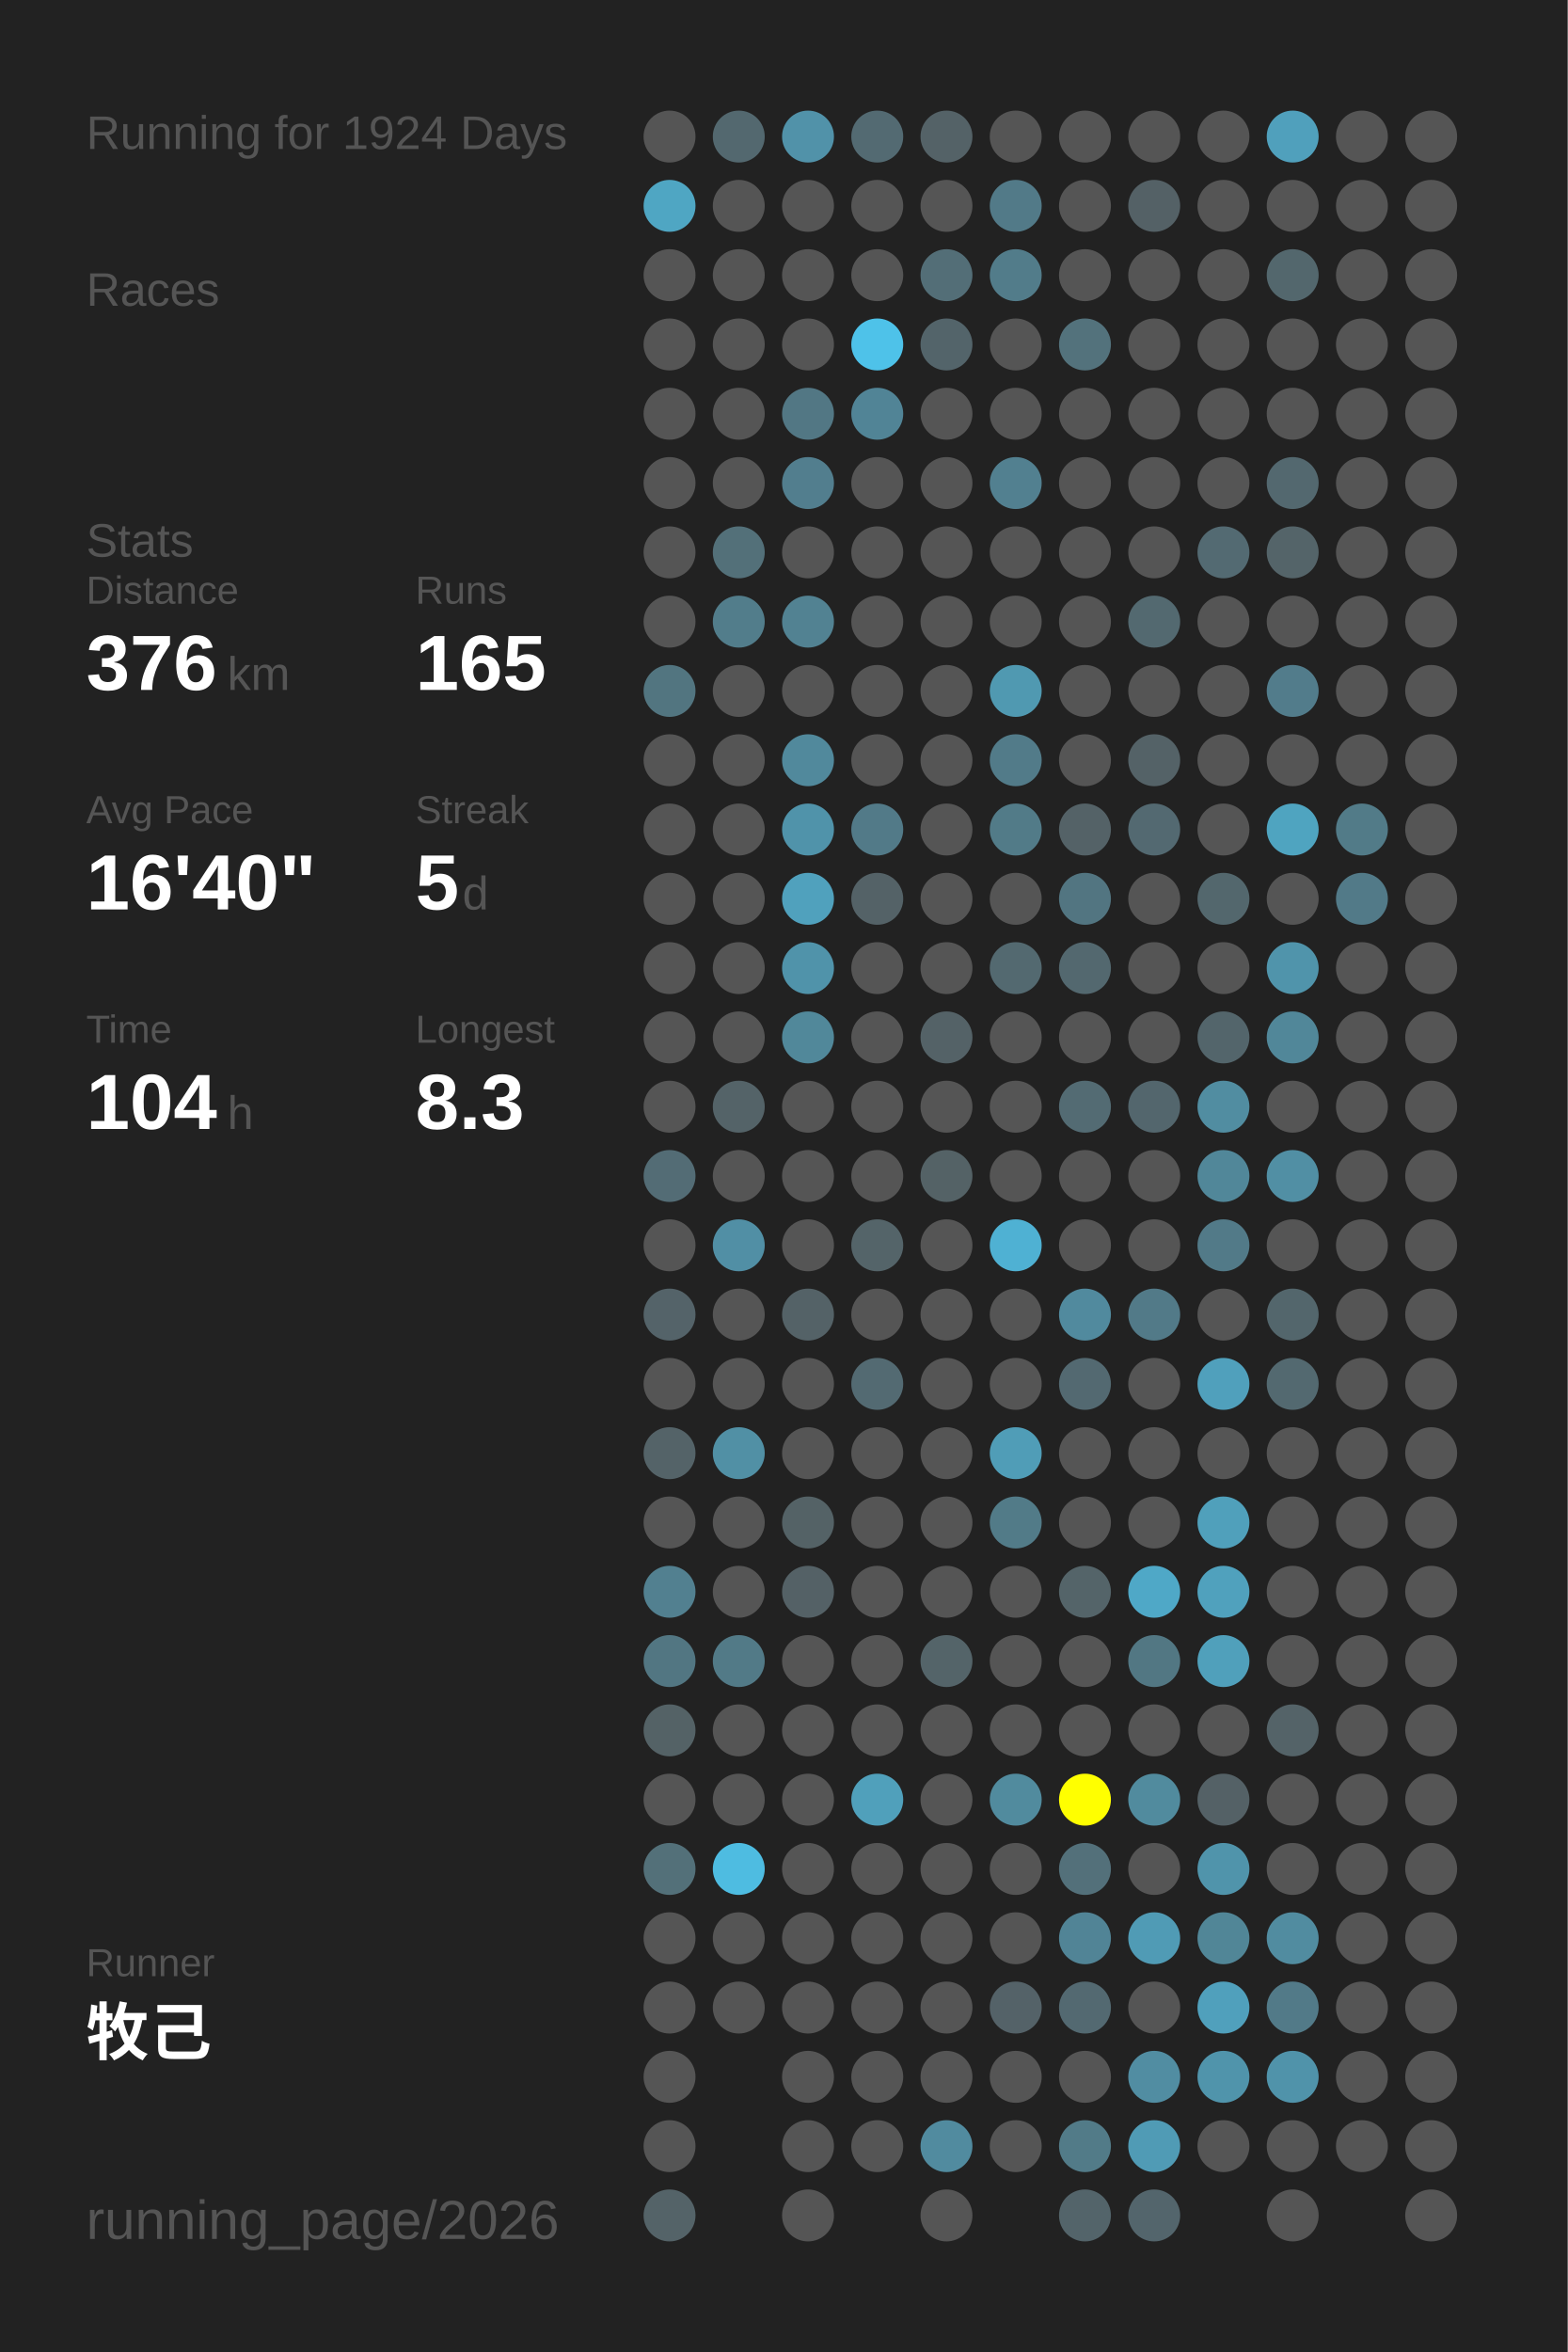
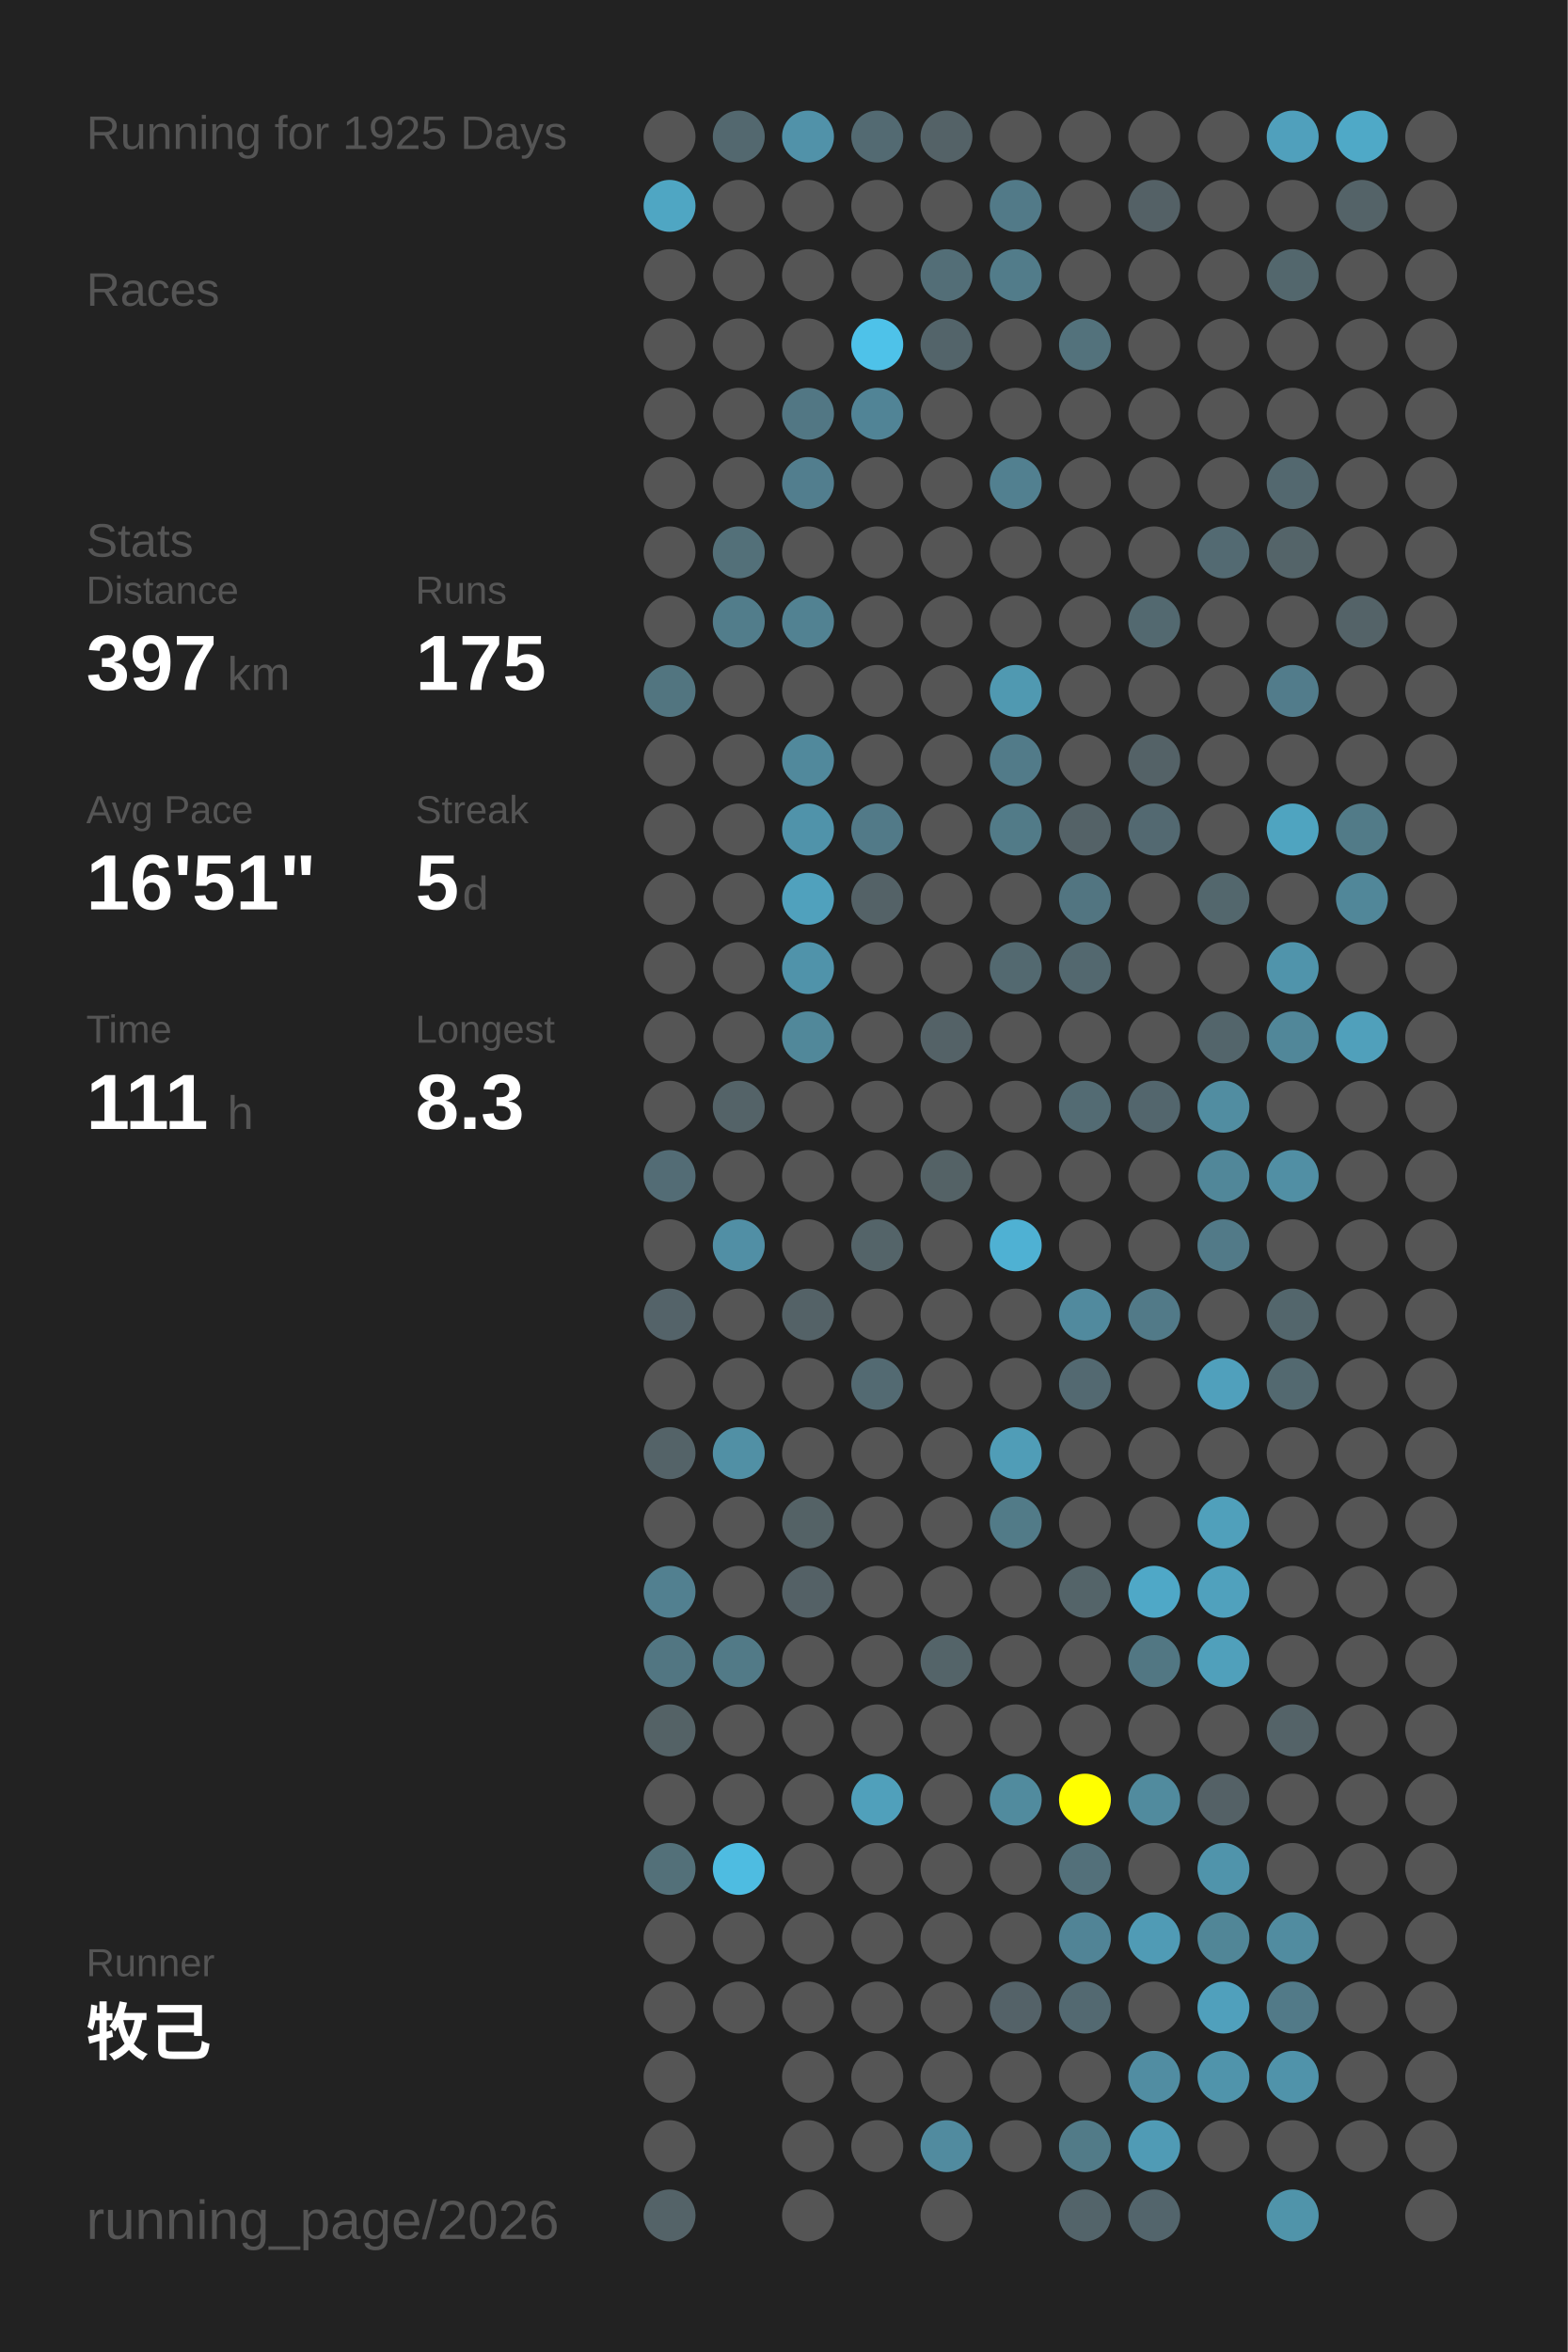
<svg xmlns="http://www.w3.org/2000/svg" baseProfile="full" height="300mm" version="1.1" viewBox="0,0,200,300" width="200mm">
  <defs />
  <rect fill="#222222" height="300" width="200" x="0" y="0" />
-   <text fill="#555555" style="font-size:6px; font-family:Arial;" x="11" y="19">Running for 1924 Days</text>
+   <text fill="#555555" style="font-size:6px; font-family:Arial;" x="11" y="19">Running for 1925 Days</text>
  <text fill="#555555" style="font-size:6px; font-family:Arial;" x="11" y="39">Races</text>
  <text fill="#555555" style="font-size:6px; font-family:Arial;" x="11" y="71">Stats</text>
  <text fill="#555555" style="font-size:5px; font-family:Arial;" x="11" y="77">Distance</text>
-   <text fill="#FFFFFF" style="font-size:10px; font-family:Arial; font-weight:bold;" x="11" y="88">376</text>
+   <text fill="#FFFFFF" style="font-size:10px; font-family:Arial; font-weight:bold;" x="11" y="88">397</text>
  <text fill="#555555" style="font-size:6px; font-family:Arial;" x="29" y="88">km</text>
  <text fill="#555555" style="font-size:5px; font-family:Arial;" x="53" y="77">Runs</text>
-   <text fill="#FFFFFF" style="font-size:10px; font-family:Arial; font-weight:bold;" x="53" y="88">165</text>
+   <text fill="#FFFFFF" style="font-size:10px; font-family:Arial; font-weight:bold;" x="53" y="88">175</text>
  <text fill="#555555" style="font-size:5px; font-family:Arial;" x="11" y="105">Avg Pace</text>
-   <text fill="#FFFFFF" style="font-size:10px; font-family:Arial; font-weight:bold;" x="11" y="116">16'40"</text>
+   <text fill="#FFFFFF" style="font-size:10px; font-family:Arial; font-weight:bold;" x="11" y="116">16'51"</text>
  <text fill="#555555" style="font-size:5px; font-family:Arial;" x="53" y="105">Streak</text>
  <text fill="#FFFFFF" style="font-size:10px; font-family:Arial; font-weight:bold;" x="53" y="116">5</text>
  <text fill="#555555" style="font-size:6px; font-family:Arial;" x="59" y="116">d</text>
  <text fill="#555555" style="font-size:5px; font-family:Arial;" x="11" y="133">Time</text>
-   <text fill="#FFFFFF" style="font-size:10px; font-family:Arial; font-weight:bold;" x="11" y="144">104</text>
+   <text fill="#FFFFFF" style="font-size:10px; font-family:Arial; font-weight:bold;" x="11" y="144">111</text>
  <text fill="#555555" style="font-size:6px; font-family:Arial;" x="29" y="144">h</text>
  <text fill="#555555" style="font-size:5px; font-family:Arial;" x="53" y="133">Longest</text>
  <text fill="#FFFFFF" style="font-size:10px; font-family:Arial; font-weight:bold;" x="53" y="144">8.3</text>
  <text fill="#555555" style="font-size:5px; font-family:Arial;" x="11" y="252.065">Runner</text>
  <text fill="#FFFFFF" style="font-size:8px; font-family:Arial; font-weight:bold;" x="11" y="262.065">牧己</text>
  <text fill="#555555" style="font-size:7px; font-family:Arial;" x="11" y="285.581">running_page/2026</text>
  <circle cx="85.417" cy="17.419" fill="#555555" r="3.312" />
  <circle cx="85.417" cy="26.258" fill="#4fa6c3" r="3.312" />
  <circle cx="85.417" cy="35.097" fill="#555555" r="3.312" />
  <circle cx="85.417" cy="43.935" fill="#555555" r="3.312" />
  <circle cx="85.417" cy="52.774" fill="#555555" r="3.312" />
  <circle cx="85.417" cy="61.613" fill="#555555" r="3.312" />
  <circle cx="85.417" cy="70.452" fill="#555555" r="3.312" />
  <circle cx="85.417" cy="79.29" fill="#555555" r="3.312" />
  <circle cx="85.417" cy="88.129" fill="#527580" r="3.312" />
  <circle cx="85.417" cy="96.968" fill="#555555" r="3.312" />
  <circle cx="85.417" cy="105.806" fill="#555555" r="3.312" />
  <circle cx="85.417" cy="114.645" fill="#555555" r="3.312" />
  <circle cx="85.417" cy="123.484" fill="#555555" r="3.312" />
  <circle cx="85.417" cy="132.323" fill="#555555" r="3.312" />
  <circle cx="85.417" cy="141.161" fill="#555555" r="3.312" />
  <circle cx="85.417" cy="150" fill="#536c75" r="3.312" />
  <circle cx="85.417" cy="158.839" fill="#555555" r="3.312" />
  <circle cx="85.417" cy="167.677" fill="#546369" r="3.312" />
  <circle cx="85.417" cy="176.516" fill="#555555" r="3.312" />
  <circle cx="85.417" cy="185.355" fill="#546368" r="3.312" />
  <circle cx="85.417" cy="194.194" fill="#555555" r="3.312" />
  <circle cx="85.417" cy="203.032" fill="#528090" r="3.312" />
  <circle cx="85.417" cy="211.871" fill="#527682" r="3.312" />
  <circle cx="85.417" cy="220.71" fill="#546266" r="3.312" />
  <circle cx="85.417" cy="229.548" fill="#555555" r="3.312" />
  <circle cx="85.417" cy="238.387" fill="#537079" r="3.312" />
  <circle cx="85.417" cy="247.226" fill="#555555" r="3.312" />
  <circle cx="85.417" cy="256.065" fill="#555555" r="3.312" />
  <circle cx="85.417" cy="264.903" fill="#555555" r="3.312" />
  <circle cx="85.417" cy="273.742" fill="#555555" r="3.312" />
  <circle cx="85.417" cy="282.581" fill="#546368" r="3.312" />
  <circle cx="94.25" cy="17.419" fill="#53686f" r="3.312" />
  <circle cx="94.25" cy="26.258" fill="#555555" r="3.312" />
  <circle cx="94.25" cy="35.097" fill="#555555" r="3.312" />
  <circle cx="94.25" cy="43.935" fill="#555555" r="3.312" />
  <circle cx="94.25" cy="52.774" fill="#555555" r="3.312" />
  <circle cx="94.25" cy="61.613" fill="#555555" r="3.312" />
  <circle cx="94.25" cy="70.452" fill="#537079" r="3.312" />
  <circle cx="94.25" cy="79.29" fill="#527d8b" r="3.312" />
  <circle cx="94.25" cy="88.129" fill="#555555" r="3.312" />
  <circle cx="94.25" cy="96.968" fill="#555555" r="3.312" />
  <circle cx="94.25" cy="105.806" fill="#555555" r="3.312" />
  <circle cx="94.25" cy="114.645" fill="#555555" r="3.312" />
  <circle cx="94.25" cy="123.484" fill="#555555" r="3.312" />
  <circle cx="94.25" cy="132.323" fill="#555555" r="3.312" />
  <circle cx="94.25" cy="141.161" fill="#546368" r="3.312" />
  <circle cx="94.25" cy="150" fill="#555555" r="3.312" />
  <circle cx="94.25" cy="158.839" fill="#518fa5" r="3.312" />
  <circle cx="94.25" cy="167.677" fill="#555555" r="3.312" />
  <circle cx="94.25" cy="176.516" fill="#555555" r="3.312" />
  <circle cx="94.25" cy="185.355" fill="#5190a5" r="3.312" />
  <circle cx="94.25" cy="194.194" fill="#555555" r="3.312" />
  <circle cx="94.25" cy="203.032" fill="#555555" r="3.312" />
  <circle cx="94.25" cy="211.871" fill="#527a87" r="3.312" />
  <circle cx="94.25" cy="220.71" fill="#555555" r="3.312" />
  <circle cx="94.25" cy="229.548" fill="#555555" r="3.312" />
  <circle cx="94.25" cy="238.387" fill="#4ebce1" r="3.312" />
  <circle cx="94.25" cy="247.226" fill="#555555" r="3.312" />
  <circle cx="94.25" cy="256.065" fill="#555555" r="3.312" />
  <circle cx="103.083" cy="17.419" fill="#5192a9" r="3.312" />
  <circle cx="103.083" cy="26.258" fill="#555555" r="3.312" />
  <circle cx="103.083" cy="35.097" fill="#555555" r="3.312" />
  <circle cx="103.083" cy="43.935" fill="#555555" r="3.312" />
  <circle cx="103.083" cy="52.774" fill="#527784" r="3.312" />
  <circle cx="103.083" cy="61.613" fill="#527e8e" r="3.312" />
  <circle cx="103.083" cy="70.452" fill="#555555" r="3.312" />
  <circle cx="103.083" cy="79.29" fill="#528292" r="3.312" />
  <circle cx="103.083" cy="88.129" fill="#555555" r="3.312" />
  <circle cx="103.083" cy="96.968" fill="#51899c" r="3.312" />
  <circle cx="103.083" cy="105.806" fill="#5093aa" r="3.312" />
  <circle cx="103.083" cy="114.645" fill="#50a1bd" r="3.312" />
  <circle cx="103.083" cy="123.484" fill="#5093aa" r="3.312" />
  <circle cx="103.083" cy="132.323" fill="#51889a" r="3.312" />
  <circle cx="103.083" cy="141.161" fill="#555555" r="3.312" />
  <circle cx="103.083" cy="150" fill="#555555" r="3.312" />
  <circle cx="103.083" cy="158.839" fill="#555555" r="3.312" />
  <circle cx="103.083" cy="167.677" fill="#546267" r="3.312" />
  <circle cx="103.083" cy="176.516" fill="#555555" r="3.312" />
  <circle cx="103.083" cy="185.355" fill="#555555" r="3.312" />
  <circle cx="103.083" cy="194.194" fill="#546266" r="3.312" />
  <circle cx="103.083" cy="203.032" fill="#546166" r="3.312" />
  <circle cx="103.083" cy="211.871" fill="#555555" r="3.312" />
  <circle cx="103.083" cy="220.71" fill="#555555" r="3.312" />
  <circle cx="103.083" cy="229.548" fill="#555555" r="3.312" />
  <circle cx="103.083" cy="238.387" fill="#555555" r="3.312" />
  <circle cx="103.083" cy="247.226" fill="#555555" r="3.312" />
  <circle cx="103.083" cy="256.065" fill="#555555" r="3.312" />
  <circle cx="103.083" cy="264.903" fill="#555555" r="3.312" />
  <circle cx="103.083" cy="273.742" fill="#555555" r="3.312" />
  <circle cx="103.083" cy="282.581" fill="#555555" r="3.312" />
  <circle cx="111.917" cy="17.419" fill="#536a72" r="3.312" />
  <circle cx="111.917" cy="26.258" fill="#555555" r="3.312" />
  <circle cx="111.917" cy="35.097" fill="#555555" r="3.312" />
  <circle cx="111.917" cy="43.935" fill="#4ec2e9" r="3.312" />
  <circle cx="111.917" cy="52.774" fill="#518496" r="3.312" />
  <circle cx="111.917" cy="61.613" fill="#555555" r="3.312" />
  <circle cx="111.917" cy="70.452" fill="#555555" r="3.312" />
  <circle cx="111.917" cy="79.29" fill="#555555" r="3.312" />
  <circle cx="111.917" cy="88.129" fill="#555555" r="3.312" />
  <circle cx="111.917" cy="96.968" fill="#555555" r="3.312" />
  <circle cx="111.917" cy="105.806" fill="#527a88" r="3.312" />
  <circle cx="111.917" cy="114.645" fill="#546267" r="3.312" />
  <circle cx="111.917" cy="123.484" fill="#555555" r="3.312" />
  <circle cx="111.917" cy="132.323" fill="#555555" r="3.312" />
  <circle cx="111.917" cy="141.161" fill="#555555" r="3.312" />
  <circle cx="111.917" cy="150" fill="#555555" r="3.312" />
  <circle cx="111.917" cy="158.839" fill="#546469" r="3.312" />
  <circle cx="111.917" cy="167.677" fill="#555555" r="3.312" />
  <circle cx="111.917" cy="176.516" fill="#536a72" r="3.312" />
  <circle cx="111.917" cy="185.355" fill="#555555" r="3.312" />
  <circle cx="111.917" cy="194.194" fill="#555555" r="3.312" />
  <circle cx="111.917" cy="203.032" fill="#555555" r="3.312" />
  <circle cx="111.917" cy="211.871" fill="#555555" r="3.312" />
  <circle cx="111.917" cy="220.71" fill="#555555" r="3.312" />
  <circle cx="111.917" cy="229.548" fill="#50a0bb" r="3.312" />
  <circle cx="111.917" cy="238.387" fill="#555555" r="3.312" />
  <circle cx="111.917" cy="247.226" fill="#555555" r="3.312" />
  <circle cx="111.917" cy="256.065" fill="#555555" r="3.312" />
  <circle cx="111.917" cy="264.903" fill="#555555" r="3.312" />
  <circle cx="111.917" cy="273.742" fill="#555555" r="3.312" />
  <circle cx="120.75" cy="17.419" fill="#546267" r="3.312" />
  <circle cx="120.75" cy="26.258" fill="#555555" r="3.312" />
  <circle cx="120.75" cy="35.097" fill="#536e77" r="3.312" />
  <circle cx="120.75" cy="43.935" fill="#53646a" r="3.312" />
  <circle cx="120.75" cy="52.774" fill="#555555" r="3.312" />
  <circle cx="120.75" cy="61.613" fill="#555555" r="3.312" />
  <circle cx="120.75" cy="70.452" fill="#555555" r="3.312" />
  <circle cx="120.75" cy="79.29" fill="#555555" r="3.312" />
  <circle cx="120.75" cy="88.129" fill="#555555" r="3.312" />
  <circle cx="120.75" cy="96.968" fill="#555555" r="3.312" />
  <circle cx="120.75" cy="105.806" fill="#555555" r="3.312" />
  <circle cx="120.75" cy="114.645" fill="#555555" r="3.312" />
  <circle cx="120.75" cy="123.484" fill="#555555" r="3.312" />
  <circle cx="120.75" cy="132.323" fill="#546267" r="3.312" />
  <circle cx="120.75" cy="141.161" fill="#555555" r="3.312" />
  <circle cx="120.75" cy="150" fill="#546266" r="3.312" />
  <circle cx="120.75" cy="158.839" fill="#555555" r="3.312" />
  <circle cx="120.75" cy="167.677" fill="#555555" r="3.312" />
  <circle cx="120.75" cy="176.516" fill="#555555" r="3.312" />
  <circle cx="120.75" cy="185.355" fill="#555555" r="3.312" />
  <circle cx="120.75" cy="194.194" fill="#555555" r="3.312" />
  <circle cx="120.75" cy="203.032" fill="#555555" r="3.312" />
  <circle cx="120.75" cy="211.871" fill="#546469" r="3.312" />
  <circle cx="120.75" cy="220.71" fill="#555555" r="3.312" />
  <circle cx="120.75" cy="229.548" fill="#555555" r="3.312" />
  <circle cx="120.75" cy="238.387" fill="#555555" r="3.312" />
  <circle cx="120.75" cy="247.226" fill="#555555" r="3.312" />
  <circle cx="120.75" cy="256.065" fill="#555555" r="3.312" />
  <circle cx="120.75" cy="264.903" fill="#555555" r="3.312" />
  <circle cx="120.75" cy="273.742" fill="#518b9f" r="3.312" />
  <circle cx="120.75" cy="282.581" fill="#555555" r="3.312" />
  <circle cx="129.583" cy="17.419" fill="#555555" r="3.312" />
  <circle cx="129.583" cy="26.258" fill="#527a88" r="3.312" />
  <circle cx="129.583" cy="35.097" fill="#527c8a" r="3.312" />
  <circle cx="129.583" cy="43.935" fill="#555555" r="3.312" />
  <circle cx="129.583" cy="52.774" fill="#555555" r="3.312" />
  <circle cx="129.583" cy="61.613" fill="#528090" r="3.312" />
  <circle cx="129.583" cy="70.452" fill="#555555" r="3.312" />
  <circle cx="129.583" cy="79.29" fill="#555555" r="3.312" />
  <circle cx="129.583" cy="88.129" fill="#5099b1" r="3.312" />
  <circle cx="129.583" cy="96.968" fill="#527b89" r="3.312" />
  <circle cx="129.583" cy="105.806" fill="#527b88" r="3.312" />
  <circle cx="129.583" cy="114.645" fill="#555555" r="3.312" />
  <circle cx="129.583" cy="123.484" fill="#536970" r="3.312" />
  <circle cx="129.583" cy="132.323" fill="#555555" r="3.312" />
  <circle cx="129.583" cy="141.161" fill="#555555" r="3.312" />
  <circle cx="129.583" cy="150" fill="#555555" r="3.312" />
  <circle cx="129.583" cy="158.839" fill="#4fb1d3" r="3.312" />
  <circle cx="129.583" cy="167.677" fill="#555555" r="3.312" />
  <circle cx="129.583" cy="176.516" fill="#555555" r="3.312" />
  <circle cx="129.583" cy="185.355" fill="#509db7" r="3.312" />
  <circle cx="129.583" cy="194.194" fill="#527b88" r="3.312" />
  <circle cx="129.583" cy="203.032" fill="#555555" r="3.312" />
  <circle cx="129.583" cy="211.871" fill="#555555" r="3.312" />
  <circle cx="129.583" cy="220.71" fill="#555555" r="3.312" />
  <circle cx="129.583" cy="229.548" fill="#518b9e" r="3.312" />
  <circle cx="129.583" cy="238.387" fill="#555555" r="3.312" />
  <circle cx="129.583" cy="247.226" fill="#555555" r="3.312" />
  <circle cx="129.583" cy="256.065" fill="#546268" r="3.312" />
  <circle cx="129.583" cy="264.903" fill="#555555" r="3.312" />
  <circle cx="129.583" cy="273.742" fill="#555555" r="3.312" />
  <circle cx="138.417" cy="17.419" fill="#555555" r="3.312" />
  <circle cx="138.417" cy="26.258" fill="#555555" r="3.312" />
  <circle cx="138.417" cy="35.097" fill="#555555" r="3.312" />
  <circle cx="138.417" cy="43.935" fill="#53727c" r="3.312" />
  <circle cx="138.417" cy="52.774" fill="#555555" r="3.312" />
  <circle cx="138.417" cy="61.613" fill="#555555" r="3.312" />
  <circle cx="138.417" cy="70.452" fill="#555555" r="3.312" />
  <circle cx="138.417" cy="79.29" fill="#555555" r="3.312" />
  <circle cx="138.417" cy="88.129" fill="#555555" r="3.312" />
  <circle cx="138.417" cy="96.968" fill="#555555" r="3.312" />
  <circle cx="138.417" cy="105.806" fill="#546267" r="3.312" />
  <circle cx="138.417" cy="114.645" fill="#527581" r="3.312" />
  <circle cx="138.417" cy="123.484" fill="#53686f" r="3.312" />
  <circle cx="138.417" cy="132.323" fill="#555555" r="3.312" />
  <circle cx="138.417" cy="141.161" fill="#536b73" r="3.312" />
  <circle cx="138.417" cy="150" fill="#555555" r="3.312" />
  <circle cx="138.417" cy="158.839" fill="#555555" r="3.312" />
  <circle cx="138.417" cy="167.677" fill="#518a9e" r="3.312" />
  <circle cx="138.417" cy="176.516" fill="#536971" r="3.312" />
  <circle cx="138.417" cy="185.355" fill="#555555" r="3.312" />
  <circle cx="138.417" cy="194.194" fill="#555555" r="3.312" />
  <circle cx="138.417" cy="203.032" fill="#546469" r="3.312" />
  <circle cx="138.417" cy="211.871" fill="#555555" r="3.312" />
  <circle cx="138.417" cy="220.71" fill="#555555" r="3.312" />
  <circle cx="138.417" cy="229.548" fill="#FFFF00" r="3.312" />
  <circle cx="138.417" cy="238.387" fill="#53707a" r="3.312" />
  <circle cx="138.417" cy="247.226" fill="#518496" r="3.312" />
  <circle cx="138.417" cy="256.065" fill="#536971" r="3.312" />
  <circle cx="138.417" cy="264.903" fill="#555555" r="3.312" />
  <circle cx="138.417" cy="273.742" fill="#527b88" r="3.312" />
  <circle cx="138.417" cy="282.581" fill="#53646a" r="3.312" />
  <circle cx="147.25" cy="17.419" fill="#555555" r="3.312" />
  <circle cx="147.25" cy="26.258" fill="#546166" r="3.312" />
  <circle cx="147.25" cy="35.097" fill="#555555" r="3.312" />
  <circle cx="147.25" cy="43.935" fill="#555555" r="3.312" />
  <circle cx="147.25" cy="52.774" fill="#555555" r="3.312" />
  <circle cx="147.25" cy="61.613" fill="#555555" r="3.312" />
  <circle cx="147.25" cy="70.452" fill="#555555" r="3.312" />
  <circle cx="147.25" cy="79.29" fill="#536970" r="3.312" />
  <circle cx="147.25" cy="88.129" fill="#555555" r="3.312" />
  <circle cx="147.25" cy="96.968" fill="#546267" r="3.312" />
  <circle cx="147.25" cy="105.806" fill="#536971" r="3.312" />
  <circle cx="147.25" cy="114.645" fill="#555555" r="3.312" />
  <circle cx="147.25" cy="123.484" fill="#555555" r="3.312" />
  <circle cx="147.25" cy="132.323" fill="#555555" r="3.312" />
  <circle cx="147.25" cy="141.161" fill="#53666d" r="3.312" />
  <circle cx="147.25" cy="150" fill="#555555" r="3.312" />
  <circle cx="147.25" cy="158.839" fill="#555555" r="3.312" />
  <circle cx="147.25" cy="167.677" fill="#527a88" r="3.312" />
  <circle cx="147.25" cy="176.516" fill="#555555" r="3.312" />
  <circle cx="147.25" cy="185.355" fill="#555555" r="3.312" />
  <circle cx="147.25" cy="194.194" fill="#555555" r="3.312" />
  <circle cx="147.25" cy="203.032" fill="#4fa8c7" r="3.312" />
  <circle cx="147.25" cy="211.871" fill="#527783" r="3.312" />
  <circle cx="147.25" cy="220.71" fill="#555555" r="3.312" />
  <circle cx="147.25" cy="229.548" fill="#518b9e" r="3.312" />
  <circle cx="147.25" cy="238.387" fill="#555555" r="3.312" />
  <circle cx="147.25" cy="247.226" fill="#509bb5" r="3.312" />
  <circle cx="147.25" cy="256.065" fill="#555555" r="3.312" />
  <circle cx="147.25" cy="264.903" fill="#518da2" r="3.312" />
  <circle cx="147.25" cy="273.742" fill="#509bb5" r="3.312" />
  <circle cx="147.25" cy="282.581" fill="#53656c" r="3.312" />
  <circle cx="156.083" cy="17.419" fill="#555555" r="3.312" />
  <circle cx="156.083" cy="26.258" fill="#555555" r="3.312" />
  <circle cx="156.083" cy="35.097" fill="#555555" r="3.312" />
  <circle cx="156.083" cy="43.935" fill="#555555" r="3.312" />
  <circle cx="156.083" cy="52.774" fill="#555555" r="3.312" />
  <circle cx="156.083" cy="61.613" fill="#555555" r="3.312" />
  <circle cx="156.083" cy="70.452" fill="#536a72" r="3.312" />
  <circle cx="156.083" cy="79.29" fill="#555555" r="3.312" />
  <circle cx="156.083" cy="88.129" fill="#555555" r="3.312" />
  <circle cx="156.083" cy="96.968" fill="#555555" r="3.312" />
  <circle cx="156.083" cy="105.806" fill="#555555" r="3.312" />
  <circle cx="156.083" cy="114.645" fill="#53676d" r="3.312" />
  <circle cx="156.083" cy="123.484" fill="#555555" r="3.312" />
  <circle cx="156.083" cy="132.323" fill="#53656b" r="3.312" />
  <circle cx="156.083" cy="141.161" fill="#518da1" r="3.312" />
  <circle cx="156.083" cy="150" fill="#518799" r="3.312" />
  <circle cx="156.083" cy="158.839" fill="#527a88" r="3.312" />
  <circle cx="156.083" cy="167.677" fill="#555555" r="3.312" />
  <circle cx="156.083" cy="176.516" fill="#50a0bc" r="3.312" />
  <circle cx="156.083" cy="185.355" fill="#555555" r="3.312" />
  <circle cx="156.083" cy="194.194" fill="#50a0bb" r="3.312" />
  <circle cx="156.083" cy="203.032" fill="#50a1bd" r="3.312" />
  <circle cx="156.083" cy="211.871" fill="#50a0bb" r="3.312" />
  <circle cx="156.083" cy="220.71" fill="#555555" r="3.312" />
  <circle cx="156.083" cy="229.548" fill="#546166" r="3.312" />
  <circle cx="156.083" cy="238.387" fill="#5094ab" r="3.312" />
  <circle cx="156.083" cy="247.226" fill="#518697" r="3.312" />
  <circle cx="156.083" cy="256.065" fill="#50a0bc" r="3.312" />
  <circle cx="156.083" cy="264.903" fill="#5094ab" r="3.312" />
  <circle cx="156.083" cy="273.742" fill="#555555" r="3.312" />
  <circle cx="164.917" cy="17.419" fill="#50a0bc" r="3.312" />
  <circle cx="164.917" cy="26.258" fill="#555555" r="3.312" />
  <circle cx="164.917" cy="35.097" fill="#53676d" r="3.312" />
  <circle cx="164.917" cy="43.935" fill="#555555" r="3.312" />
  <circle cx="164.917" cy="52.774" fill="#555555" r="3.312" />
  <circle cx="164.917" cy="61.613" fill="#53686f" r="3.312" />
  <circle cx="164.917" cy="70.452" fill="#546469" r="3.312" />
  <circle cx="164.917" cy="79.29" fill="#555555" r="3.312" />
  <circle cx="164.917" cy="88.129" fill="#527c8b" r="3.312" />
  <circle cx="164.917" cy="96.968" fill="#555555" r="3.312" />
  <circle cx="164.917" cy="105.806" fill="#4fa4c0" r="3.312" />
  <circle cx="164.917" cy="114.645" fill="#555555" r="3.312" />
  <circle cx="164.917" cy="123.484" fill="#5094ab" r="3.312" />
  <circle cx="164.917" cy="132.323" fill="#518799" r="3.312" />
  <circle cx="164.917" cy="141.161" fill="#555555" r="3.312" />
  <circle cx="164.917" cy="150" fill="#518fa4" r="3.312" />
  <circle cx="164.917" cy="158.839" fill="#555555" r="3.312" />
  <circle cx="164.917" cy="167.677" fill="#53666c" r="3.312" />
  <circle cx="164.917" cy="176.516" fill="#536970" r="3.312" />
  <circle cx="164.917" cy="185.355" fill="#555555" r="3.312" />
  <circle cx="164.917" cy="194.194" fill="#555555" r="3.312" />
  <circle cx="164.917" cy="203.032" fill="#555555" r="3.312" />
  <circle cx="164.917" cy="211.871" fill="#555555" r="3.312" />
  <circle cx="164.917" cy="220.71" fill="#546368" r="3.312" />
  <circle cx="164.917" cy="229.548" fill="#555555" r="3.312" />
  <circle cx="164.917" cy="238.387" fill="#555555" r="3.312" />
  <circle cx="164.917" cy="247.226" fill="#518ca0" r="3.312" />
  <circle cx="164.917" cy="256.065" fill="#527a88" r="3.312" />
  <circle cx="164.917" cy="264.903" fill="#5093aa" r="3.312" />
  <circle cx="164.917" cy="273.742" fill="#555555" r="3.312" />
-   <circle cx="164.917" cy="282.581" fill="#555555" r="3.312" />
-   <circle cx="173.75" cy="17.419" fill="#555555" r="3.312" />
-   <circle cx="173.75" cy="26.258" fill="#555555" r="3.312" />
+   <circle cx="164.917" cy="282.581" fill="#5094aa" r="3.312" />
+   <circle cx="173.75" cy="17.419" fill="#4fa9c7" r="3.312" />
+   <circle cx="173.75" cy="26.258" fill="#546368" r="3.312" />
  <circle cx="173.75" cy="35.097" fill="#555555" r="3.312" />
  <circle cx="173.75" cy="43.935" fill="#555555" r="3.312" />
  <circle cx="173.75" cy="52.774" fill="#555555" r="3.312" />
  <circle cx="173.75" cy="61.613" fill="#555555" r="3.312" />
  <circle cx="173.75" cy="70.452" fill="#555555" r="3.312" />
-   <circle cx="173.75" cy="79.29" fill="#555555" r="3.312" />
+   <circle cx="173.75" cy="79.29" fill="#546368" r="3.312" />
  <circle cx="173.75" cy="88.129" fill="#555555" r="3.312" />
  <circle cx="173.75" cy="96.968" fill="#555555" r="3.312" />
  <circle cx="173.75" cy="105.806" fill="#527b88" r="3.312" />
-   <circle cx="173.75" cy="114.645" fill="#527a88" r="3.312" />
+   <circle cx="173.75" cy="114.645" fill="#518799" r="3.312" />
  <circle cx="173.75" cy="123.484" fill="#555555" r="3.312" />
-   <circle cx="173.75" cy="132.323" fill="#555555" r="3.312" />
+   <circle cx="173.75" cy="132.323" fill="#50a0bb" r="3.312" />
  <circle cx="173.75" cy="141.161" fill="#555555" r="3.312" />
  <circle cx="173.75" cy="150" fill="#555555" r="3.312" />
  <circle cx="173.75" cy="158.839" fill="#555555" r="3.312" />
  <circle cx="173.75" cy="167.677" fill="#555555" r="3.312" />
  <circle cx="173.75" cy="176.516" fill="#555555" r="3.312" />
  <circle cx="173.75" cy="185.355" fill="#555555" r="3.312" />
  <circle cx="173.75" cy="194.194" fill="#555555" r="3.312" />
  <circle cx="173.75" cy="203.032" fill="#555555" r="3.312" />
  <circle cx="173.75" cy="211.871" fill="#555555" r="3.312" />
  <circle cx="173.75" cy="220.71" fill="#555555" r="3.312" />
  <circle cx="173.75" cy="229.548" fill="#555555" r="3.312" />
  <circle cx="173.75" cy="238.387" fill="#555555" r="3.312" />
  <circle cx="173.75" cy="247.226" fill="#555555" r="3.312" />
  <circle cx="173.75" cy="256.065" fill="#555555" r="3.312" />
  <circle cx="173.75" cy="264.903" fill="#555555" r="3.312" />
  <circle cx="173.75" cy="273.742" fill="#555555" r="3.312" />
  <circle cx="182.583" cy="17.419" fill="#555555" r="3.312" />
  <circle cx="182.583" cy="26.258" fill="#555555" r="3.312" />
  <circle cx="182.583" cy="35.097" fill="#555555" r="3.312" />
  <circle cx="182.583" cy="43.935" fill="#555555" r="3.312" />
  <circle cx="182.583" cy="52.774" fill="#555555" r="3.312" />
  <circle cx="182.583" cy="61.613" fill="#555555" r="3.312" />
  <circle cx="182.583" cy="70.452" fill="#555555" r="3.312" />
  <circle cx="182.583" cy="79.29" fill="#555555" r="3.312" />
  <circle cx="182.583" cy="88.129" fill="#555555" r="3.312" />
  <circle cx="182.583" cy="96.968" fill="#555555" r="3.312" />
  <circle cx="182.583" cy="105.806" fill="#555555" r="3.312" />
  <circle cx="182.583" cy="114.645" fill="#555555" r="3.312" />
  <circle cx="182.583" cy="123.484" fill="#555555" r="3.312" />
  <circle cx="182.583" cy="132.323" fill="#555555" r="3.312" />
  <circle cx="182.583" cy="141.161" fill="#555555" r="3.312" />
  <circle cx="182.583" cy="150" fill="#555555" r="3.312" />
  <circle cx="182.583" cy="158.839" fill="#555555" r="3.312" />
  <circle cx="182.583" cy="167.677" fill="#555555" r="3.312" />
  <circle cx="182.583" cy="176.516" fill="#555555" r="3.312" />
  <circle cx="182.583" cy="185.355" fill="#555555" r="3.312" />
  <circle cx="182.583" cy="194.194" fill="#555555" r="3.312" />
  <circle cx="182.583" cy="203.032" fill="#555555" r="3.312" />
  <circle cx="182.583" cy="211.871" fill="#555555" r="3.312" />
  <circle cx="182.583" cy="220.71" fill="#555555" r="3.312" />
  <circle cx="182.583" cy="229.548" fill="#555555" r="3.312" />
  <circle cx="182.583" cy="238.387" fill="#555555" r="3.312" />
  <circle cx="182.583" cy="247.226" fill="#555555" r="3.312" />
  <circle cx="182.583" cy="256.065" fill="#555555" r="3.312" />
  <circle cx="182.583" cy="264.903" fill="#555555" r="3.312" />
  <circle cx="182.583" cy="273.742" fill="#555555" r="3.312" />
  <circle cx="182.583" cy="282.581" fill="#555555" r="3.312" />
</svg>
